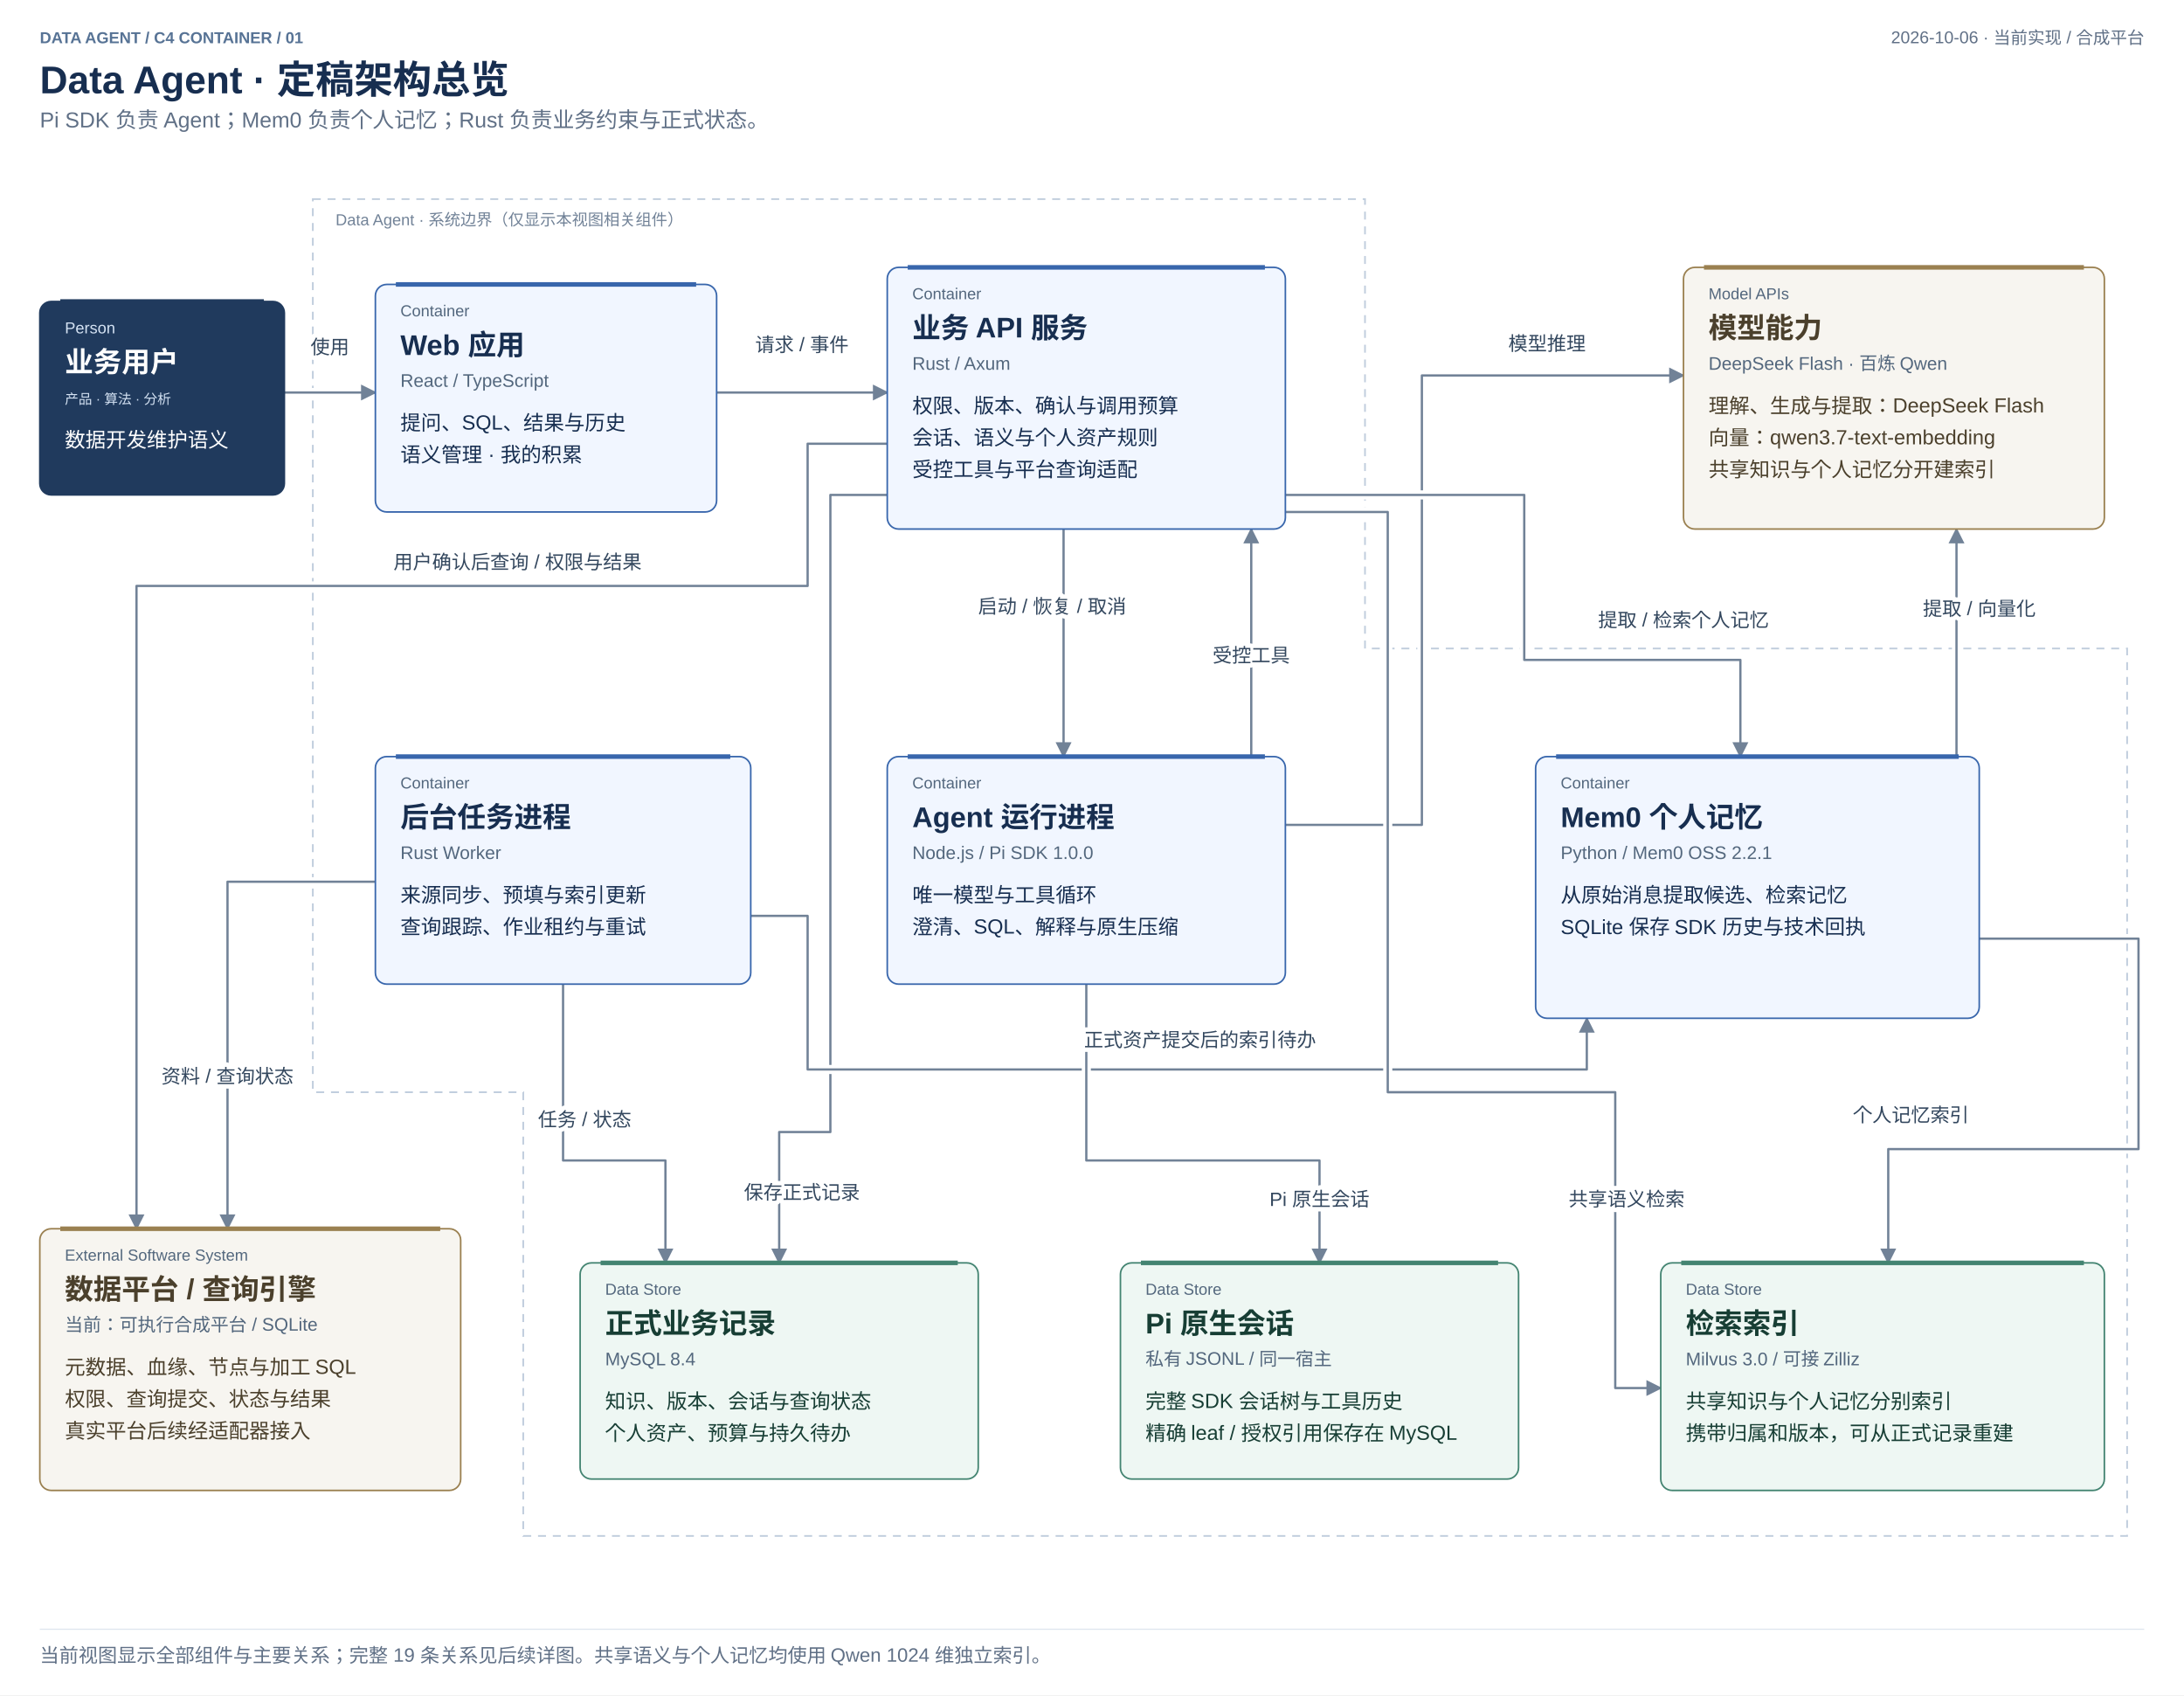
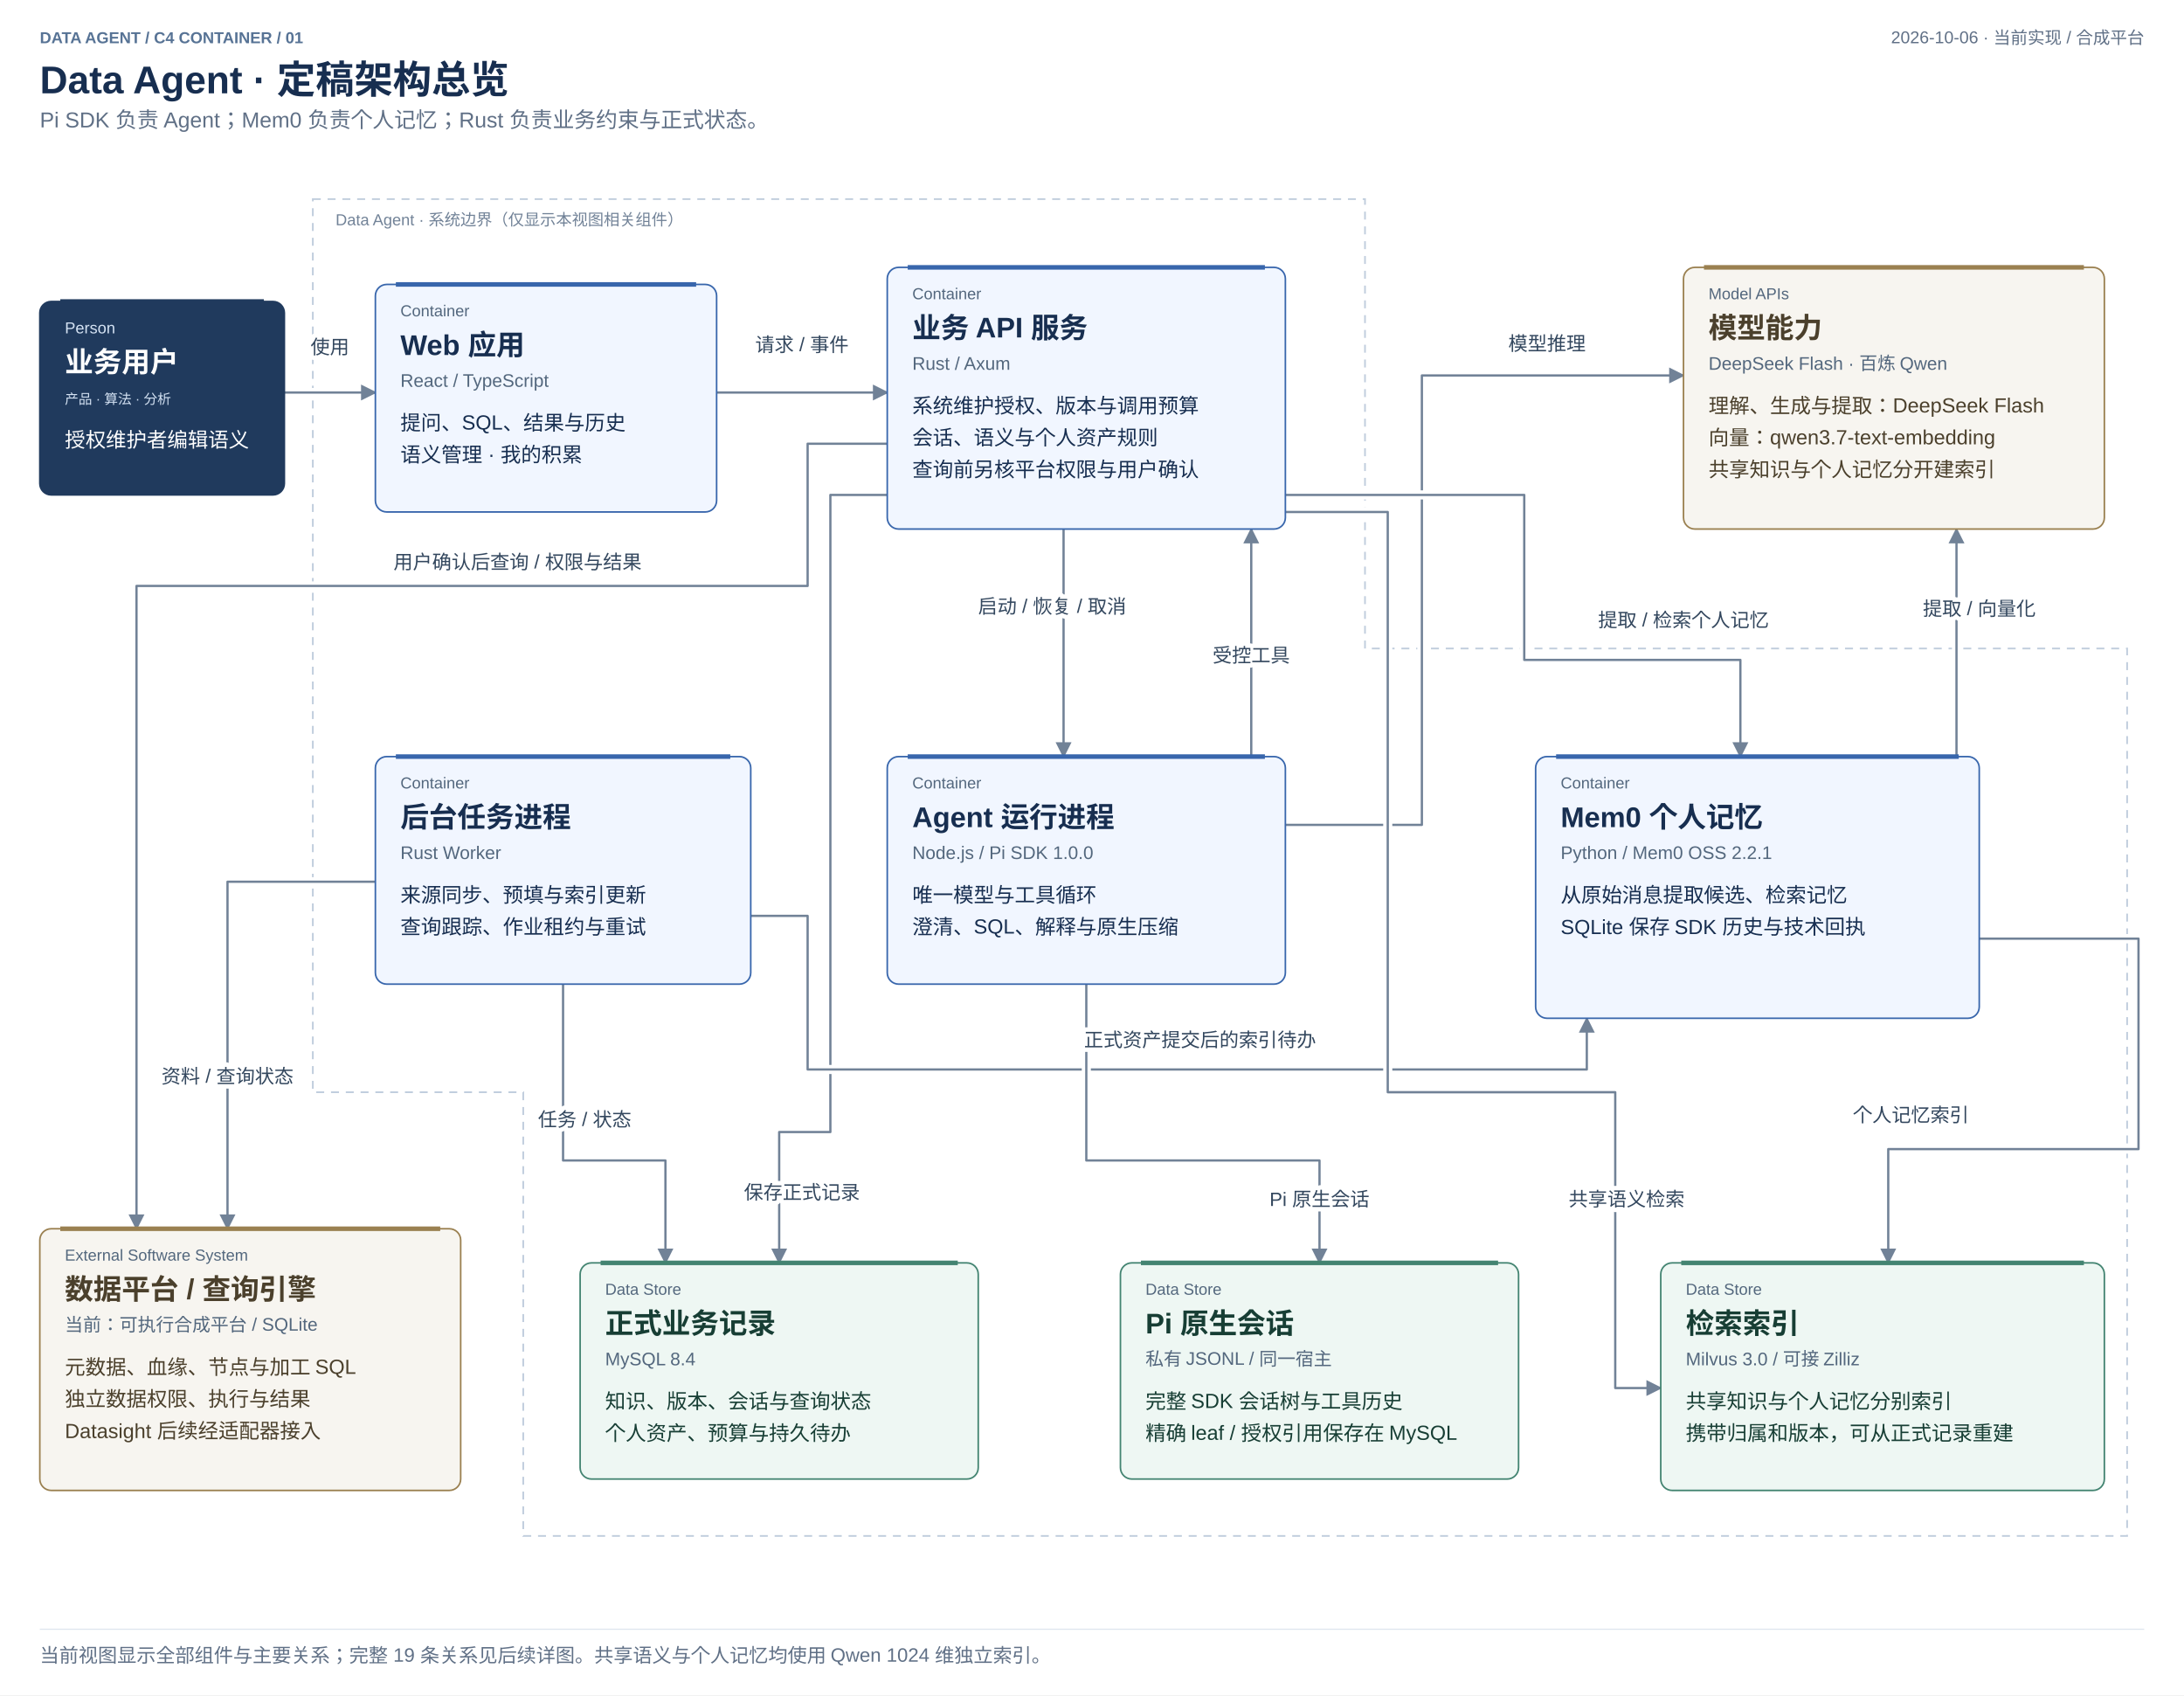
<svg xmlns="http://www.w3.org/2000/svg" width="1920" height="1490" viewBox="0 0 1920 1490" role="img" aria-labelledby="title description">
  <g transform="translate(0 0)">
    <g class="view" data-view="overview" font-family="Arial, PingFang SC, Microsoft YaHei, sans-serif">
      <defs>
        <marker id="arrow-overview" viewBox="0 0 10 10" refX="9" refY="5" markerWidth="7" markerHeight="7" orient="auto">
          <path d="M0 0 L10 5 L0 10Z" fill="#718297" />
        </marker>
      </defs>
      <rect width="1920" height="1490" fill="white" />
      <text x="35" y="38" font-size="14" font-weight="600" fill="#577395" text-anchor="start">DATA AGENT  /  C4 CONTAINER  /  01</text>
      <text x="35" y="82" font-size="34" font-weight="650" fill="#172e50" text-anchor="start">Data Agent · 定稿架构总览</text>
      <text x="35" y="112" font-size="19" font-weight="400" fill="#607086" text-anchor="start">Pi SDK 负责 Agent；Mem0 负责个人记忆；Rust 负责业务约束与正式状态。</text>
      <text x="1885" y="38" font-size="15" font-weight="500" fill="#607086" text-anchor="end">2026-10-06 · 当前实现 / 合成平台</text>
      <g class="boundary" fill="none" stroke="#c0cddd" stroke-width="1.5" stroke-dasharray="7 6">
        <path d="M275 175 H1200 V570 H1870 V1350 H460 V960 H275 Z" />
      </g>
      <text x="295" y="198" font-size="14" font-weight="500" fill="#718297" text-anchor="start">Data Agent · 系统边界（仅显示本视图相关组件）</text>
      <g class="relationship" data-edge="use" data-source="users" data-target="web">
        <path d="M250 345 L330 345" fill="none" stroke="white" stroke-width="8" />
        <path d="M250 345 L330 345" fill="none" stroke="#718297" stroke-width="2" stroke-linejoin="round" marker-end="url(#arrow-overview)" />
      </g>
      <g class="relationship" data-edge="web-api" data-source="web" data-target="api">
        <path d="M630 345 L780 345" fill="none" stroke="white" stroke-width="8" />
        <path d="M630 345 L780 345" fill="none" stroke="#718297" stroke-width="2" stroke-linejoin="round" marker-end="url(#arrow-overview)" />
      </g>
      <g class="relationship" data-edge="run" data-source="api" data-target="pi">
        <path d="M935 465 L935 665" fill="none" stroke="white" stroke-width="8" />
        <path d="M935 465 L935 665" fill="none" stroke="#718297" stroke-width="2" stroke-linejoin="round" marker-end="url(#arrow-overview)" />
      </g>
      <g class="relationship" data-edge="tools" data-source="pi" data-target="api">
        <path d="M1100 665 L1100 465" fill="none" stroke="white" stroke-width="8" />
        <path d="M1100 665 L1100 465" fill="none" stroke="#718297" stroke-width="2" stroke-linejoin="round" marker-end="url(#arrow-overview)" />
      </g>
      <g class="relationship" data-edge="generate" data-source="pi" data-target="models">
        <path d="M1130 725 L1250 725 L1250 330 L1480 330" fill="none" stroke="white" stroke-width="8" />
        <path d="M1130 725 L1250 725 L1250 330 L1480 330" fill="none" stroke="#718297" stroke-width="2" stroke-linejoin="round" marker-end="url(#arrow-overview)" />
      </g>
      <g class="relationship" data-edge="remember" data-source="api" data-target="memory">
        <path d="M1130 435 L1340 435 L1340 580 L1530 580 L1530 665" fill="none" stroke="white" stroke-width="8" />
        <path d="M1130 435 L1340 435 L1340 580 L1530 580 L1530 665" fill="none" stroke="#718297" stroke-width="2" stroke-linejoin="round" marker-end="url(#arrow-overview)" />
      </g>
      <g class="relationship" data-edge="memory-model" data-source="memory" data-target="models">
        <path d="M1720 665 L1720 465" fill="none" stroke="white" stroke-width="8" />
        <path d="M1720 665 L1720 465" fill="none" stroke="#718297" stroke-width="2" stroke-linejoin="round" marker-end="url(#arrow-overview)" />
      </g>
      <g class="relationship" data-edge="records" data-source="api" data-target="mysql">
        <path d="M780 435 L730 435 L730 995 L685 995 L685 1110" fill="none" stroke="white" stroke-width="8" />
        <path d="M780 435 L730 435 L730 995 L685 995 L685 1110" fill="none" stroke="#718297" stroke-width="2" stroke-linejoin="round" marker-end="url(#arrow-overview)" />
      </g>
      <g class="relationship" data-edge="execute" data-source="api" data-target="platform">
        <path d="M780 390 L710 390 L710 515 L120 515 L120 1080" fill="none" stroke="white" stroke-width="8" />
        <path d="M780 390 L710 390 L710 515 L120 515 L120 1080" fill="none" stroke="#718297" stroke-width="2" stroke-linejoin="round" marker-end="url(#arrow-overview)" />
      </g>
      <g class="relationship" data-edge="claim" data-source="worker" data-target="mysql">
        <path d="M495 865 L495 1020 L585 1020 L585 1110" fill="none" stroke="white" stroke-width="8" />
        <path d="M495 865 L495 1020 L585 1020 L585 1110" fill="none" stroke="#718297" stroke-width="2" stroke-linejoin="round" marker-end="url(#arrow-overview)" />
      </g>
      <g class="relationship" data-edge="sync" data-source="worker" data-target="platform">
        <path d="M330 775 L200 775 L200 1080" fill="none" stroke="white" stroke-width="8" />
        <path d="M330 775 L200 775 L200 1080" fill="none" stroke="#718297" stroke-width="2" stroke-linejoin="round" marker-end="url(#arrow-overview)" />
      </g>
      <g class="relationship" data-edge="commit-memory" data-source="worker" data-target="memory">
        <path d="M660 805 L710 805 L710 940 L1395 940 L1395 895" fill="none" stroke="white" stroke-width="8" />
        <path d="M660 805 L710 805 L710 940 L1395 940 L1395 895" fill="none" stroke="#718297" stroke-width="2" stroke-linejoin="round" marker-end="url(#arrow-overview)" />
      </g>
      <g class="relationship" data-edge="session-store" data-source="pi" data-target="journal">
        <path d="M955 865 L955 1020 L1160 1020 L1160 1110" fill="none" stroke="white" stroke-width="8" />
        <path d="M955 865 L955 1020 L1160 1020 L1160 1110" fill="none" stroke="#718297" stroke-width="2" stroke-linejoin="round" marker-end="url(#arrow-overview)" />
      </g>
      <g class="relationship" data-edge="memory-index" data-source="memory" data-target="vector">
        <path d="M1740 825 L1880 825 L1880 1010 L1660 1010 L1660 1110" fill="none" stroke="white" stroke-width="8" />
        <path d="M1740 825 L1880 825 L1880 1010 L1660 1010 L1660 1110" fill="none" stroke="#718297" stroke-width="2" stroke-linejoin="round" marker-end="url(#arrow-overview)" />
      </g>
      <g class="relationship" data-edge="search" data-source="api" data-target="vector">
        <path d="M1130 450 L1220 450 L1220 960 L1420 960 L1420 1220 L1460 1220" fill="none" stroke="white" stroke-width="8" />
        <path d="M1130 450 L1220 450 L1220 960 L1420 960 L1420 1220 L1460 1220" fill="none" stroke="#718297" stroke-width="2" stroke-linejoin="round" marker-end="url(#arrow-overview)" />
      </g>
      <g class="node" data-node="users">
        <rect class="node-box" x="35" y="265" width="215" height="170" rx="10" fill="#203a5d" stroke="#203a5d" stroke-width="1.4" />
        <path d="M53 265 H232" stroke="#203a5d" stroke-width="4" />
        <text x="57" y="293" font-size="14" font-weight="500" fill="#d4e2f3" text-anchor="start">Person</text>
        <text x="57" y="327" font-size="25" font-weight="650" fill="#ffffff" text-anchor="start">业务用户</text>
        <text x="57" y="355" font-size="12" font-weight="500" fill="#d4e2f3" text-anchor="start">产品 · 算法 · 分析</text>
-         <text x="57" y="393" font-size="18" font-weight="400" fill="#ffffff" text-anchor="start">数据开发维护语义</text>
+         <text x="57" y="393" font-size="18" font-weight="400" fill="#ffffff" text-anchor="start">授权维护者编辑语义</text>
      </g>
      <g class="node" data-node="web">
        <rect class="node-box" x="330" y="250" width="300" height="200" rx="10" fill="#f1f6ff" stroke="#3866ac" stroke-width="1.4" />
        <path d="M348 250 H612" stroke="#3866ac" stroke-width="4" />
        <text x="352" y="278" font-size="14" font-weight="500" fill="#53677d" text-anchor="start">Container</text>
        <text x="352" y="312" font-size="25" font-weight="650" fill="#172e50" text-anchor="start">Web 应用</text>
        <text x="352" y="340" font-size="16" font-weight="500" fill="#53677d" text-anchor="start">React / TypeScript</text>
        <text x="352" y="378" font-size="18" font-weight="400" fill="#172e50" text-anchor="start">提问、SQL、结果与历史</text>
        <text x="352" y="406" font-size="18" font-weight="400" fill="#172e50" text-anchor="start">语义管理 · 我的积累</text>
      </g>
      <g class="node" data-node="api">
        <rect class="node-box" x="780" y="235" width="350" height="230" rx="10" fill="#f1f6ff" stroke="#3866ac" stroke-width="1.4" />
        <path d="M798 235 H1112" stroke="#3866ac" stroke-width="4" />
        <text x="802" y="263" font-size="14" font-weight="500" fill="#53677d" text-anchor="start">Container</text>
        <text x="802" y="297" font-size="25" font-weight="650" fill="#172e50" text-anchor="start">业务 API 服务</text>
        <text x="802" y="325" font-size="16" font-weight="500" fill="#53677d" text-anchor="start">Rust / Axum</text>
-         <text x="802" y="363" font-size="18" font-weight="400" fill="#172e50" text-anchor="start">权限、版本、确认与调用预算</text>
+         <text x="802" y="363" font-size="18" font-weight="400" fill="#172e50" text-anchor="start">系统维护授权、版本与调用预算</text>
        <text x="802" y="391" font-size="18" font-weight="400" fill="#172e50" text-anchor="start">会话、语义与个人资产规则</text>
-         <text x="802" y="419" font-size="18" font-weight="400" fill="#172e50" text-anchor="start">受控工具与平台查询适配</text>
+         <text x="802" y="419" font-size="18" font-weight="400" fill="#172e50" text-anchor="start">查询前另核平台权限与用户确认</text>
      </g>
      <g class="node" data-node="models">
        <rect class="node-box" x="1480" y="235" width="370" height="230" rx="10" fill="#f7f5f0" stroke="#9a8050" stroke-width="1.4" />
        <path d="M1498 235 H1832" stroke="#9a8050" stroke-width="4" />
        <text x="1502" y="263" font-size="14" font-weight="500" fill="#53677d" text-anchor="start">Model APIs</text>
        <text x="1502" y="297" font-size="25" font-weight="650" fill="#4b402c" text-anchor="start">模型能力</text>
        <text x="1502" y="325" font-size="16" font-weight="500" fill="#53677d" text-anchor="start">DeepSeek Flash · 百炼 Qwen</text>
        <text x="1502" y="363" font-size="18" font-weight="400" fill="#4b402c" text-anchor="start">理解、生成与提取：DeepSeek Flash</text>
        <text x="1502" y="391" font-size="18" font-weight="400" fill="#4b402c" text-anchor="start">向量：qwen3.7-text-embedding</text>
        <text x="1502" y="419" font-size="18" font-weight="400" fill="#4b402c" text-anchor="start">共享知识与个人记忆分开建索引</text>
      </g>
      <g class="node" data-node="worker">
        <rect class="node-box" x="330" y="665" width="330" height="200" rx="10" fill="#f1f6ff" stroke="#3866ac" stroke-width="1.4" />
        <path d="M348 665 H642" stroke="#3866ac" stroke-width="4" />
        <text x="352" y="693" font-size="14" font-weight="500" fill="#53677d" text-anchor="start">Container</text>
        <text x="352" y="727" font-size="25" font-weight="650" fill="#172e50" text-anchor="start">后台任务进程</text>
        <text x="352" y="755" font-size="16" font-weight="500" fill="#53677d" text-anchor="start">Rust Worker</text>
        <text x="352" y="793" font-size="18" font-weight="400" fill="#172e50" text-anchor="start">来源同步、预填与索引更新</text>
        <text x="352" y="821" font-size="18" font-weight="400" fill="#172e50" text-anchor="start">查询跟踪、作业租约与重试</text>
      </g>
      <g class="node" data-node="pi">
        <rect class="node-box" x="780" y="665" width="350" height="200" rx="10" fill="#f1f6ff" stroke="#3866ac" stroke-width="1.4" />
        <path d="M798 665 H1112" stroke="#3866ac" stroke-width="4" />
        <text x="802" y="693" font-size="14" font-weight="500" fill="#53677d" text-anchor="start">Container</text>
        <text x="802" y="727" font-size="25" font-weight="650" fill="#172e50" text-anchor="start">Agent 运行进程</text>
        <text x="802" y="755" font-size="16" font-weight="500" fill="#53677d" text-anchor="start">Node.js / Pi SDK 1.0.0</text>
        <text x="802" y="793" font-size="18" font-weight="400" fill="#172e50" text-anchor="start">唯一模型与工具循环</text>
        <text x="802" y="821" font-size="18" font-weight="400" fill="#172e50" text-anchor="start">澄清、SQL、解释与原生压缩</text>
      </g>
      <g class="node" data-node="memory">
        <rect class="node-box" x="1350" y="665" width="390" height="230" rx="10" fill="#f1f6ff" stroke="#3866ac" stroke-width="1.4" />
        <path d="M1368 665 H1722" stroke="#3866ac" stroke-width="4" />
        <text x="1372" y="693" font-size="14" font-weight="500" fill="#53677d" text-anchor="start">Container</text>
        <text x="1372" y="727" font-size="25" font-weight="650" fill="#172e50" text-anchor="start">Mem0 个人记忆</text>
        <text x="1372" y="755" font-size="16" font-weight="500" fill="#53677d" text-anchor="start">Python / Mem0 OSS 2.2.1</text>
        <text x="1372" y="793" font-size="18" font-weight="400" fill="#172e50" text-anchor="start">从原始消息提取候选、检索记忆</text>
        <text x="1372" y="821" font-size="18" font-weight="400" fill="#172e50" text-anchor="start">SQLite 保存 SDK 历史与技术回执</text>
      </g>
      <g class="node" data-node="platform">
        <rect class="node-box" x="35" y="1080" width="370" height="230" rx="10" fill="#f7f5f0" stroke="#9a8050" stroke-width="1.4" />
        <path d="M53 1080 H387" stroke="#9a8050" stroke-width="4" />
        <text x="57" y="1108" font-size="14" font-weight="500" fill="#53677d" text-anchor="start">External Software System</text>
        <text x="57" y="1142" font-size="25" font-weight="650" fill="#4b402c" text-anchor="start">数据平台 / 查询引擎</text>
        <text x="57" y="1170" font-size="16" font-weight="500" fill="#53677d" text-anchor="start">当前：可执行合成平台 / SQLite</text>
        <text x="57" y="1208" font-size="18" font-weight="400" fill="#4b402c" text-anchor="start">元数据、血缘、节点与加工 SQL</text>
-         <text x="57" y="1236" font-size="18" font-weight="400" fill="#4b402c" text-anchor="start">权限、查询提交、状态与结果</text>
-         <text x="57" y="1264" font-size="18" font-weight="400" fill="#4b402c" text-anchor="start">真实平台后续经适配器接入</text>
+         <text x="57" y="1236" font-size="18" font-weight="400" fill="#4b402c" text-anchor="start">独立数据权限、执行与结果</text>
+         <text x="57" y="1264" font-size="18" font-weight="400" fill="#4b402c" text-anchor="start">Datasight 后续经适配器接入</text>
      </g>
      <g class="node" data-node="mysql">
        <rect class="node-box" x="510" y="1110" width="350" height="190" rx="10" fill="#eef7f3" stroke="#438471" stroke-width="1.4" />
        <path d="M528 1110 H842" stroke="#438471" stroke-width="4" />
        <text x="532" y="1138" font-size="14" font-weight="500" fill="#53677d" text-anchor="start">Data Store</text>
        <text x="532" y="1172" font-size="25" font-weight="650" fill="#173e34" text-anchor="start">正式业务记录</text>
        <text x="532" y="1200" font-size="16" font-weight="500" fill="#53677d" text-anchor="start">MySQL 8.4</text>
        <text x="532" y="1238" font-size="18" font-weight="400" fill="#173e34" text-anchor="start">知识、版本、会话与查询状态</text>
        <text x="532" y="1266" font-size="18" font-weight="400" fill="#173e34" text-anchor="start">个人资产、预算与持久待办</text>
      </g>
      <g class="node" data-node="journal">
        <rect class="node-box" x="985" y="1110" width="350" height="190" rx="10" fill="#eef7f3" stroke="#438471" stroke-width="1.4" />
        <path d="M1003 1110 H1317" stroke="#438471" stroke-width="4" />
        <text x="1007" y="1138" font-size="14" font-weight="500" fill="#53677d" text-anchor="start">Data Store</text>
        <text x="1007" y="1172" font-size="25" font-weight="650" fill="#173e34" text-anchor="start">Pi 原生会话</text>
        <text x="1007" y="1200" font-size="16" font-weight="500" fill="#53677d" text-anchor="start">私有 JSONL / 同一宿主</text>
        <text x="1007" y="1238" font-size="18" font-weight="400" fill="#173e34" text-anchor="start">完整 SDK 会话树与工具历史</text>
        <text x="1007" y="1266" font-size="18" font-weight="400" fill="#173e34" text-anchor="start">精确 leaf / 授权引用保存在 MySQL</text>
      </g>
      <g class="node" data-node="vector">
        <rect class="node-box" x="1460" y="1110" width="390" height="200" rx="10" fill="#eef7f3" stroke="#438471" stroke-width="1.4" />
        <path d="M1478 1110 H1832" stroke="#438471" stroke-width="4" />
        <text x="1482" y="1138" font-size="14" font-weight="500" fill="#53677d" text-anchor="start">Data Store</text>
        <text x="1482" y="1172" font-size="25" font-weight="650" fill="#173e34" text-anchor="start">检索索引</text>
        <text x="1482" y="1200" font-size="16" font-weight="500" fill="#53677d" text-anchor="start">Milvus 3.0 / 可接 Zilliz</text>
        <text x="1482" y="1238" font-size="18" font-weight="400" fill="#173e34" text-anchor="start">共享知识与个人记忆分别索引</text>
        <text x="1482" y="1266" font-size="18" font-weight="400" fill="#173e34" text-anchor="start">携带归属和版本，可从正式记录重建</text>
      </g>
      <g class="edge-label" data-edge="use">
        <text x="290" y="311" font-size="17" font-weight="500" fill="#33475e" text-anchor="middle" paint-order="stroke" stroke="white" stroke-width="8" stroke-linejoin="round">使用</text>
      </g>
      <g class="edge-label" data-edge="web-api">
        <text x="705" y="309" font-size="17" font-weight="500" fill="#33475e" text-anchor="middle" paint-order="stroke" stroke="white" stroke-width="8" stroke-linejoin="round">请求 / 事件</text>
      </g>
      <g class="edge-label" data-edge="run">
        <text x="925" y="539" font-size="17" font-weight="500" fill="#33475e" text-anchor="middle" paint-order="stroke" stroke="white" stroke-width="8" stroke-linejoin="round">启动 / 恢复 / 取消</text>
      </g>
      <g class="edge-label" data-edge="tools">
        <text x="1100" y="582" font-size="17" font-weight="500" fill="#33475e" text-anchor="middle" paint-order="stroke" stroke="white" stroke-width="8" stroke-linejoin="round">受控工具</text>
      </g>
      <g class="edge-label" data-edge="generate">
        <text x="1360" y="308" font-size="17" font-weight="500" fill="#33475e" text-anchor="middle" paint-order="stroke" stroke="white" stroke-width="8" stroke-linejoin="round">模型推理</text>
      </g>
      <g class="edge-label" data-edge="remember">
        <text x="1480" y="551" font-size="17" font-weight="500" fill="#33475e" text-anchor="middle" paint-order="stroke" stroke="white" stroke-width="8" stroke-linejoin="round">提取 / 检索个人记忆</text>
      </g>
      <g class="edge-label" data-edge="memory-model">
        <text x="1740" y="541" font-size="17" font-weight="500" fill="#33475e" text-anchor="middle" paint-order="stroke" stroke="white" stroke-width="8" stroke-linejoin="round">提取 / 向量化</text>
      </g>
      <g class="edge-label" data-edge="records">
        <text x="705" y="1054" font-size="17" font-weight="500" fill="#33475e" text-anchor="middle" paint-order="stroke" stroke="white" stroke-width="8" stroke-linejoin="round">保存正式记录</text>
      </g>
      <g class="edge-label" data-edge="execute">
        <text x="455" y="500" font-size="17" font-weight="500" fill="#33475e" text-anchor="middle" paint-order="stroke" stroke="white" stroke-width="8" stroke-linejoin="round">用户确认后查询 / 权限与结果</text>
      </g>
      <g class="edge-label" data-edge="claim">
        <text x="514" y="990" font-size="17" font-weight="500" fill="#33475e" text-anchor="middle" paint-order="stroke" stroke="white" stroke-width="8" stroke-linejoin="round">任务 / 状态</text>
      </g>
      <g class="edge-label" data-edge="sync">
        <text x="200" y="952" font-size="17" font-weight="500" fill="#33475e" text-anchor="middle" paint-order="stroke" stroke="white" stroke-width="8" stroke-linejoin="round">资料 / 查询状态</text>
      </g>
      <g class="edge-label" data-edge="commit-memory">
        <text x="1055" y="920" font-size="17" font-weight="500" fill="#33475e" text-anchor="middle" paint-order="stroke" stroke="white" stroke-width="8" stroke-linejoin="round">正式资产提交后的索引待办</text>
      </g>
      <g class="edge-label" data-edge="session-store">
        <text x="1160" y="1060" font-size="17" font-weight="500" fill="#33475e" text-anchor="middle" paint-order="stroke" stroke="white" stroke-width="8" stroke-linejoin="round">Pi 原生会话</text>
      </g>
      <g class="edge-label" data-edge="memory-index">
        <text x="1680" y="986" font-size="17" font-weight="500" fill="#33475e" text-anchor="middle" paint-order="stroke" stroke="white" stroke-width="8" stroke-linejoin="round">个人记忆索引</text>
      </g>
      <g class="edge-label" data-edge="search">
        <text x="1430" y="1060" font-size="17" font-weight="500" fill="#33475e" text-anchor="middle" paint-order="stroke" stroke="white" stroke-width="8" stroke-linejoin="round">共享语义检索</text>
      </g>
      <line x1="35" y1="1432" x2="1885" y2="1432" stroke="#dde5ee" />
      <text x="35" y="1461" font-size="17" font-weight="400" fill="#607086" text-anchor="start">当前视图显示全部组件与主要关系；完整 19 条关系见后续详图。共享语义与个人记忆均使用 Qwen 1024 维独立索引。</text>
    </g>
  </g>
</svg>
